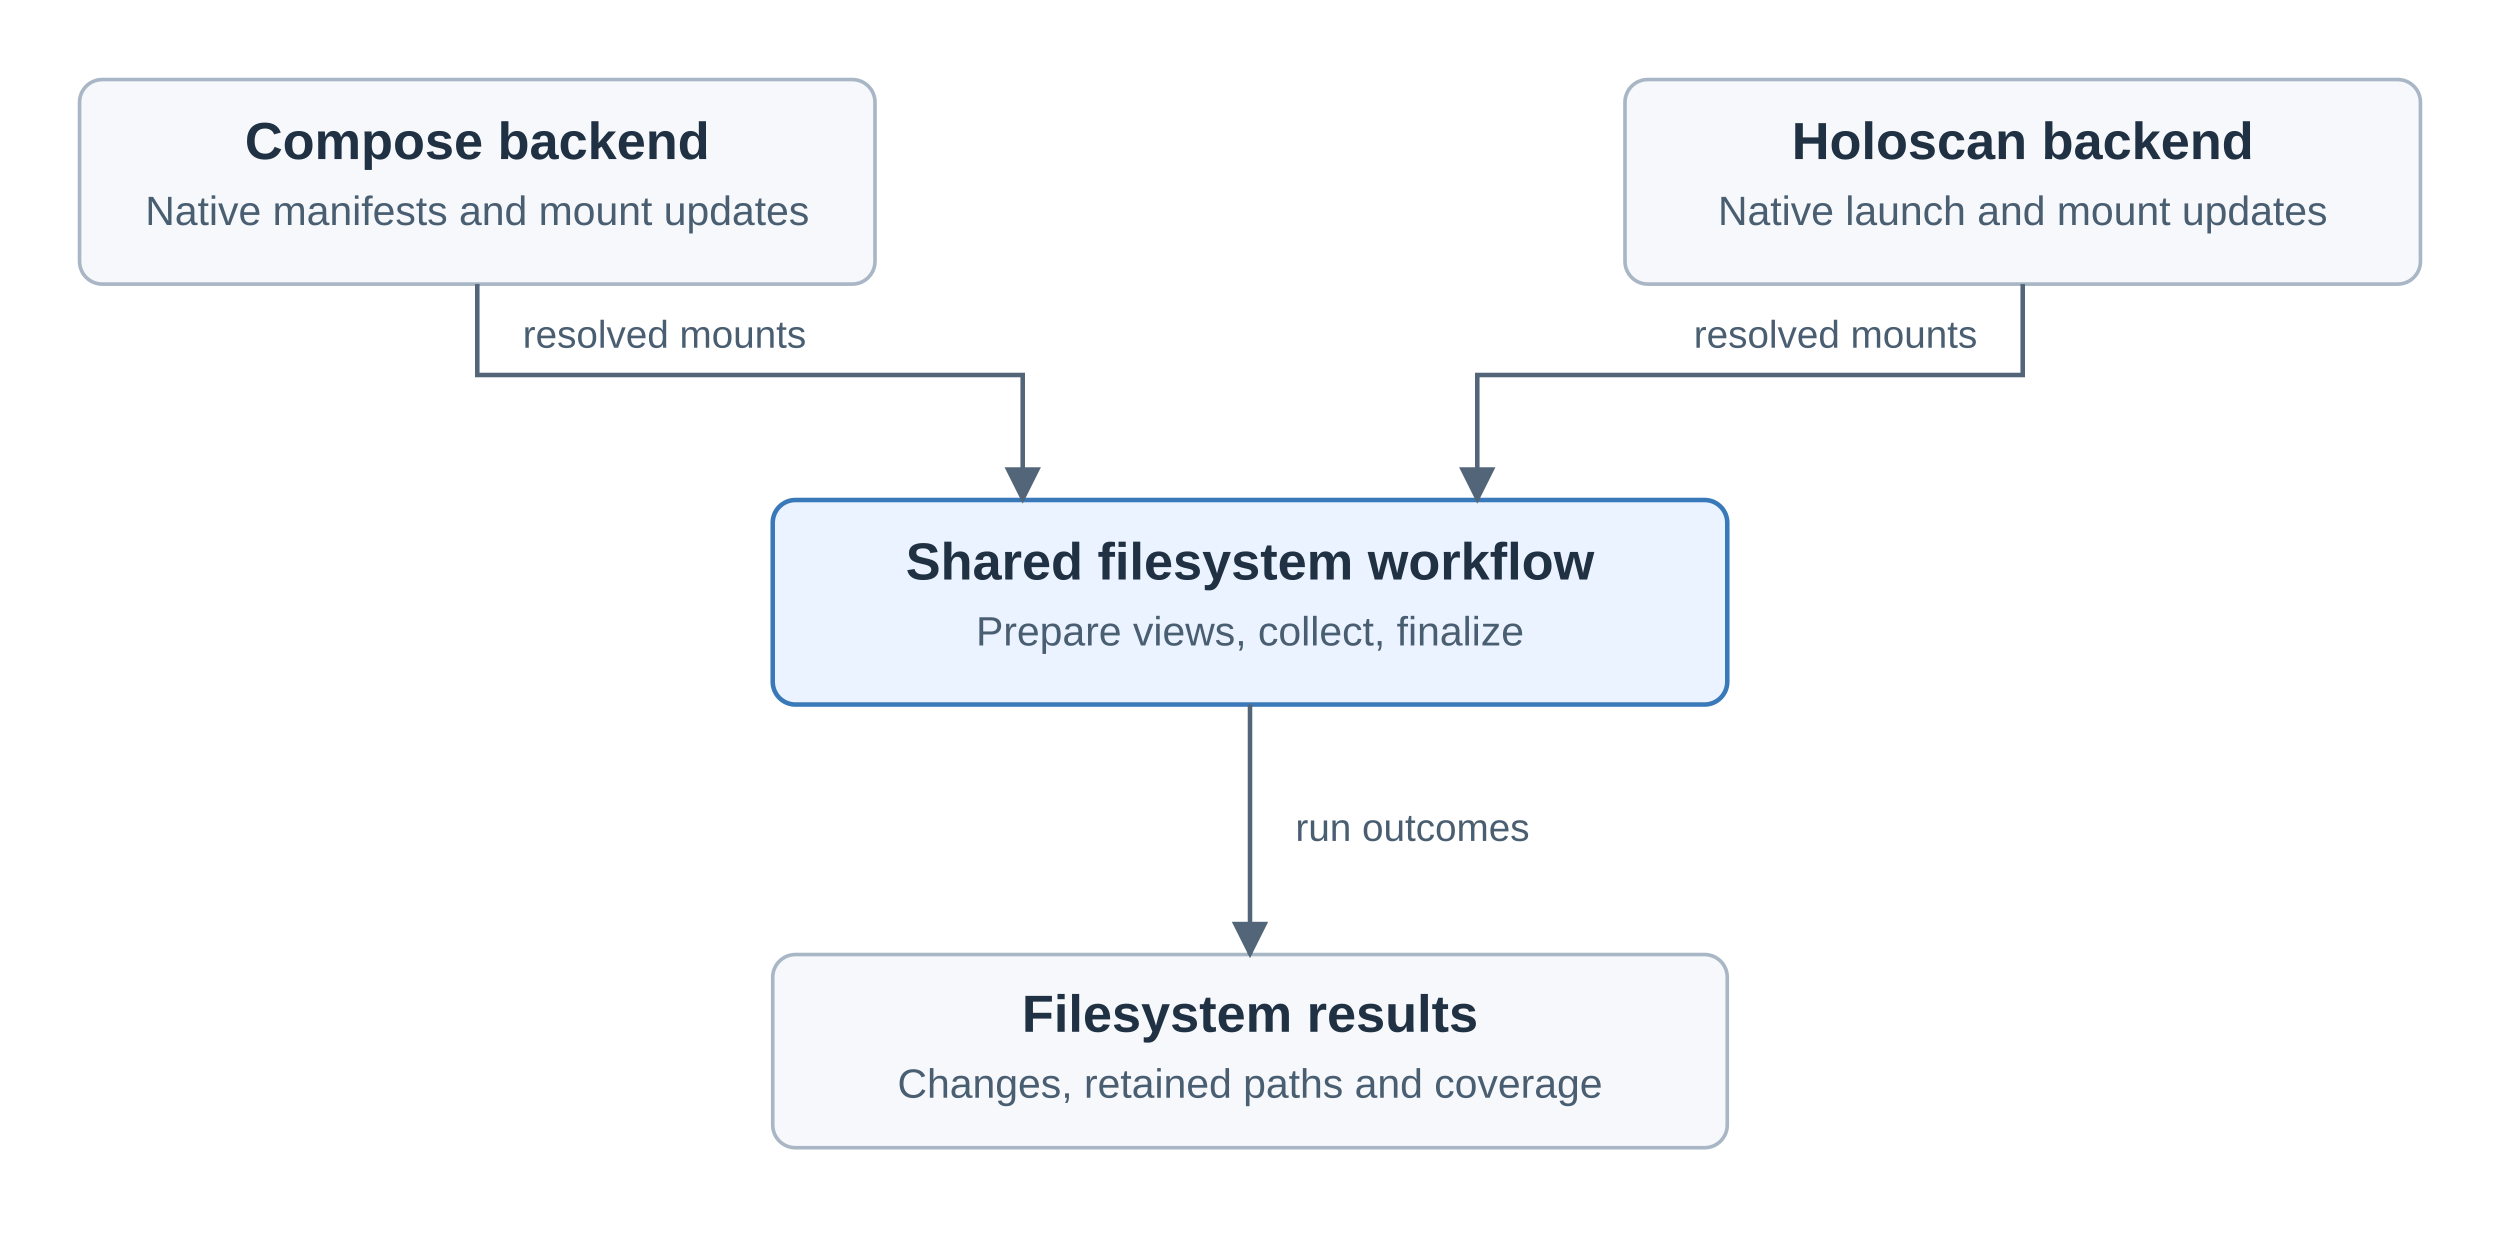
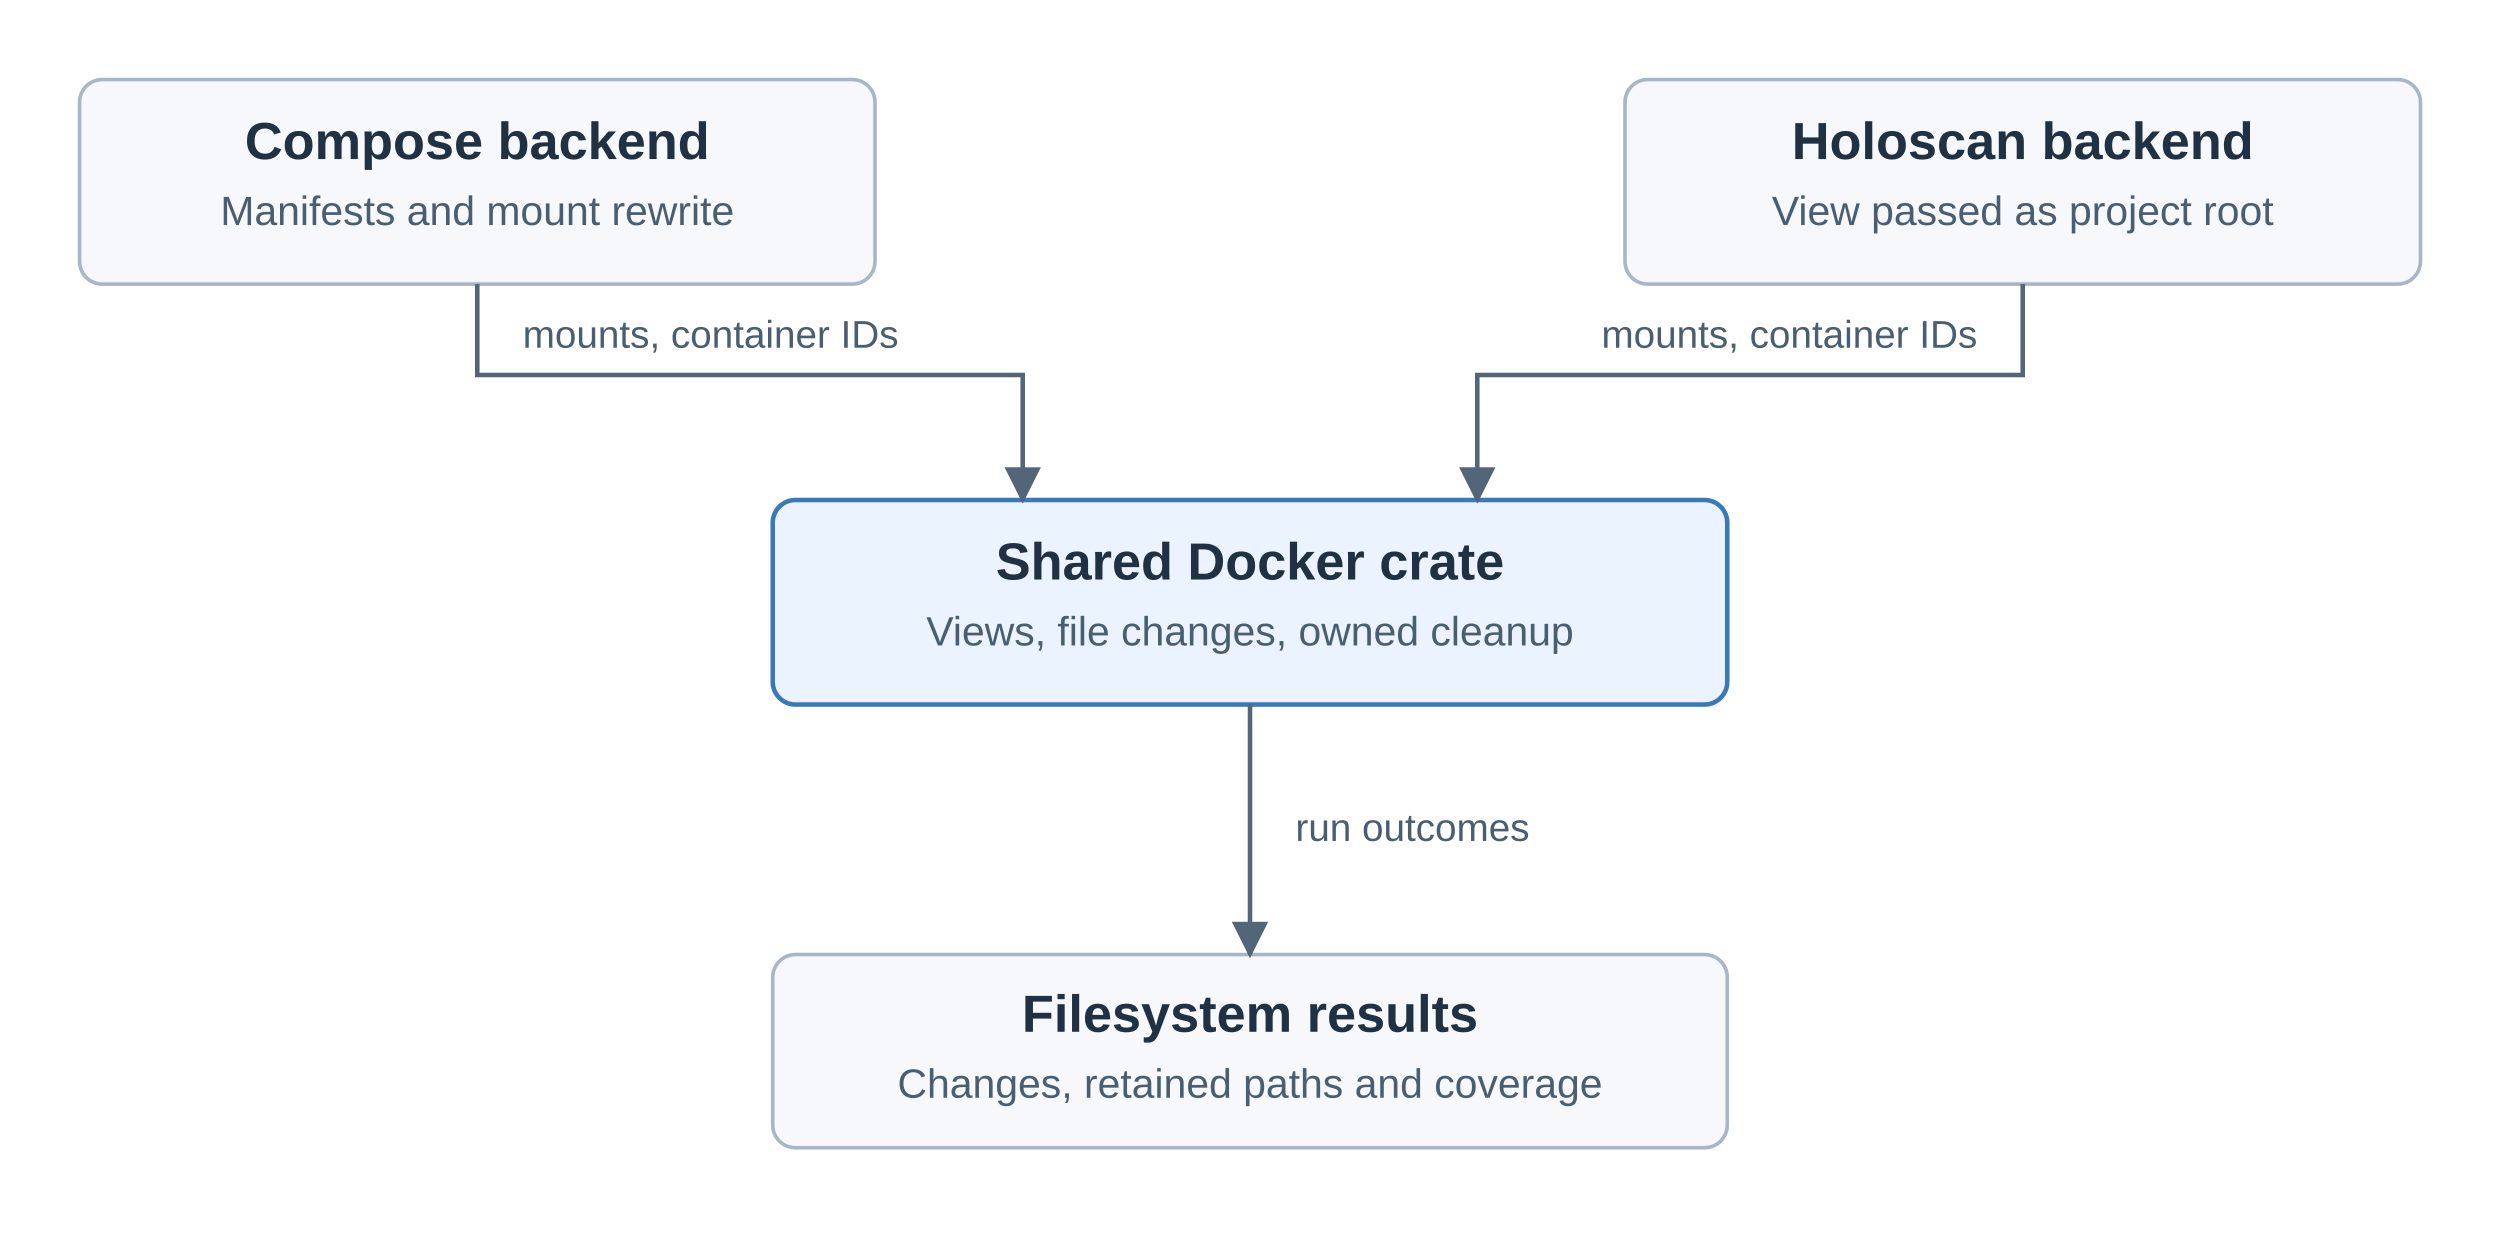
<svg xmlns="http://www.w3.org/2000/svg" width="1100" height="550" viewBox="0 0 1100 550" role="img" aria-labelledby="title desc">
  <defs>
    <marker id="arrow" viewBox="0 0 10 10" refX="9" refY="5" markerWidth="8" markerHeight="8" orient="auto">
      <path d="M0 0 L10 5 L0 10z" fill="#526579" />
    </marker>
    <style>
      text {font-family:Arial,Helvetica,sans-serif;fill:#203143}
      .name {font-size:23px;font-weight:600}
      .detail {font-size:18px;fill:#4a5e72}
      .label {font-size:17px;fill:#4a5e72}
      .box {fill:#f6f8fb;stroke:#a8b6c5;stroke-width:1.6}
      .focus {fill:#eaf3ff;stroke:#3979b9;stroke-width:2}
      .flow {fill:none;stroke:#526579;stroke-width:2;marker-end:url(#arrow)}
    </style>
  </defs>
  <rect width="1100" height="550" fill="white" />
  <rect class="box" x="35" y="35" width="350" height="90" rx="10" />
  <text class="name" x="210" y="70" text-anchor="middle">Compose backend</text>
-   <text class="detail" x="210" y="99" text-anchor="middle">Native manifests and mount updates</text>
+   <text class="detail" x="210" y="99" text-anchor="middle">Manifests and mount rewrite</text>
  <rect class="box" x="715" y="35" width="350" height="90" rx="10" />
  <text class="name" x="890" y="70" text-anchor="middle">Holoscan backend</text>
-   <text class="detail" x="890" y="99" text-anchor="middle">Native launch and mount updates</text>
+   <text class="detail" x="890" y="99" text-anchor="middle">View passed as project root</text>
  <rect class="focus" x="340" y="220" width="420" height="90" rx="10" />
-   <text class="name" x="550" y="255" text-anchor="middle">Shared filesystem workflow</text>
-   <text class="detail" x="550" y="284" text-anchor="middle">Prepare views, collect, finalize</text>
+   <text class="name" x="550" y="255" text-anchor="middle">Shared Docker crate</text>
+   <text class="detail" x="550" y="284" text-anchor="middle">Views, file changes, owned cleanup</text>
  <rect class="box" x="340" y="420" width="420" height="85" rx="10" />
  <text class="name" x="550" y="454" text-anchor="middle">Filesystem results</text>
  <text class="detail" x="550" y="483" text-anchor="middle">Changes, retained paths and coverage</text>
  <path class="flow" d="M210 125 V165 H450 V220" />
-   <text class="label" x="230" y="153">resolved mounts</text>
+   <text class="label" x="230" y="153">mounts, container IDs</text>
  <path class="flow" d="M890 125 V165 H650 V220" />
-   <text class="label" x="870" y="153" text-anchor="end">resolved mounts</text>
+   <text class="label" x="870" y="153" text-anchor="end">mounts, container IDs</text>
  <path class="flow" d="M550 310 V420" />
  <text class="label" x="570" y="370">run outcomes</text>
</svg>
